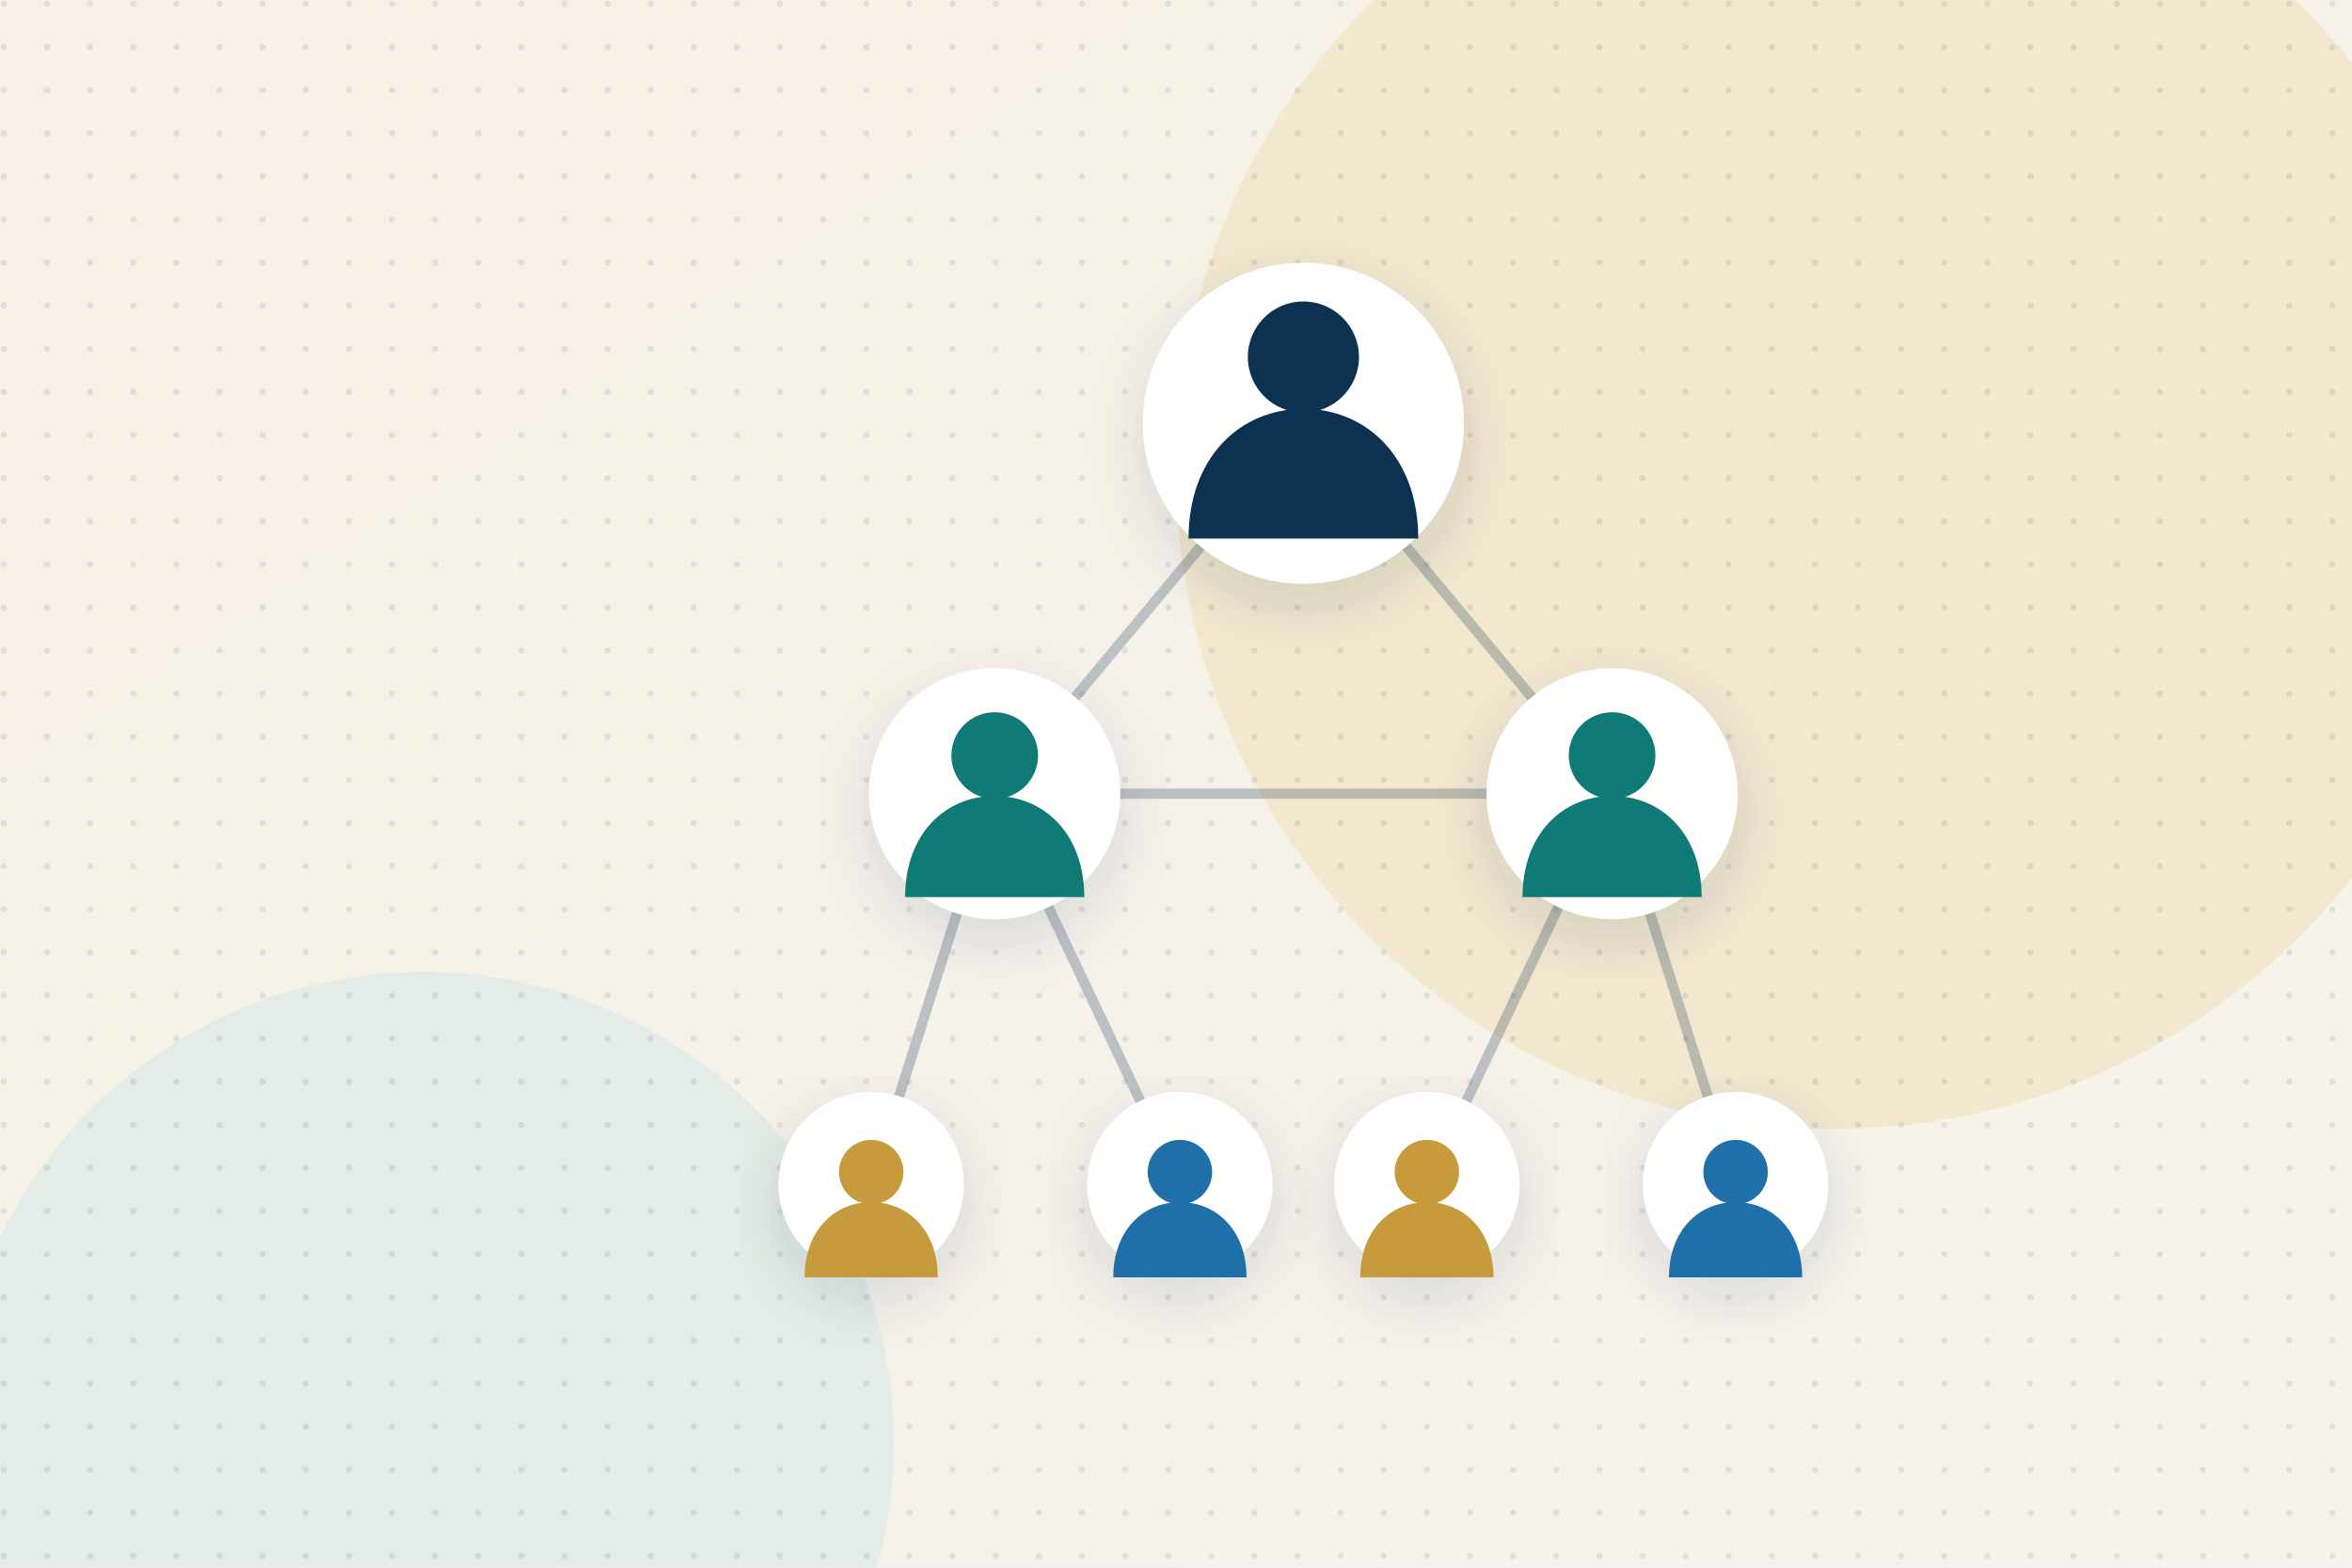
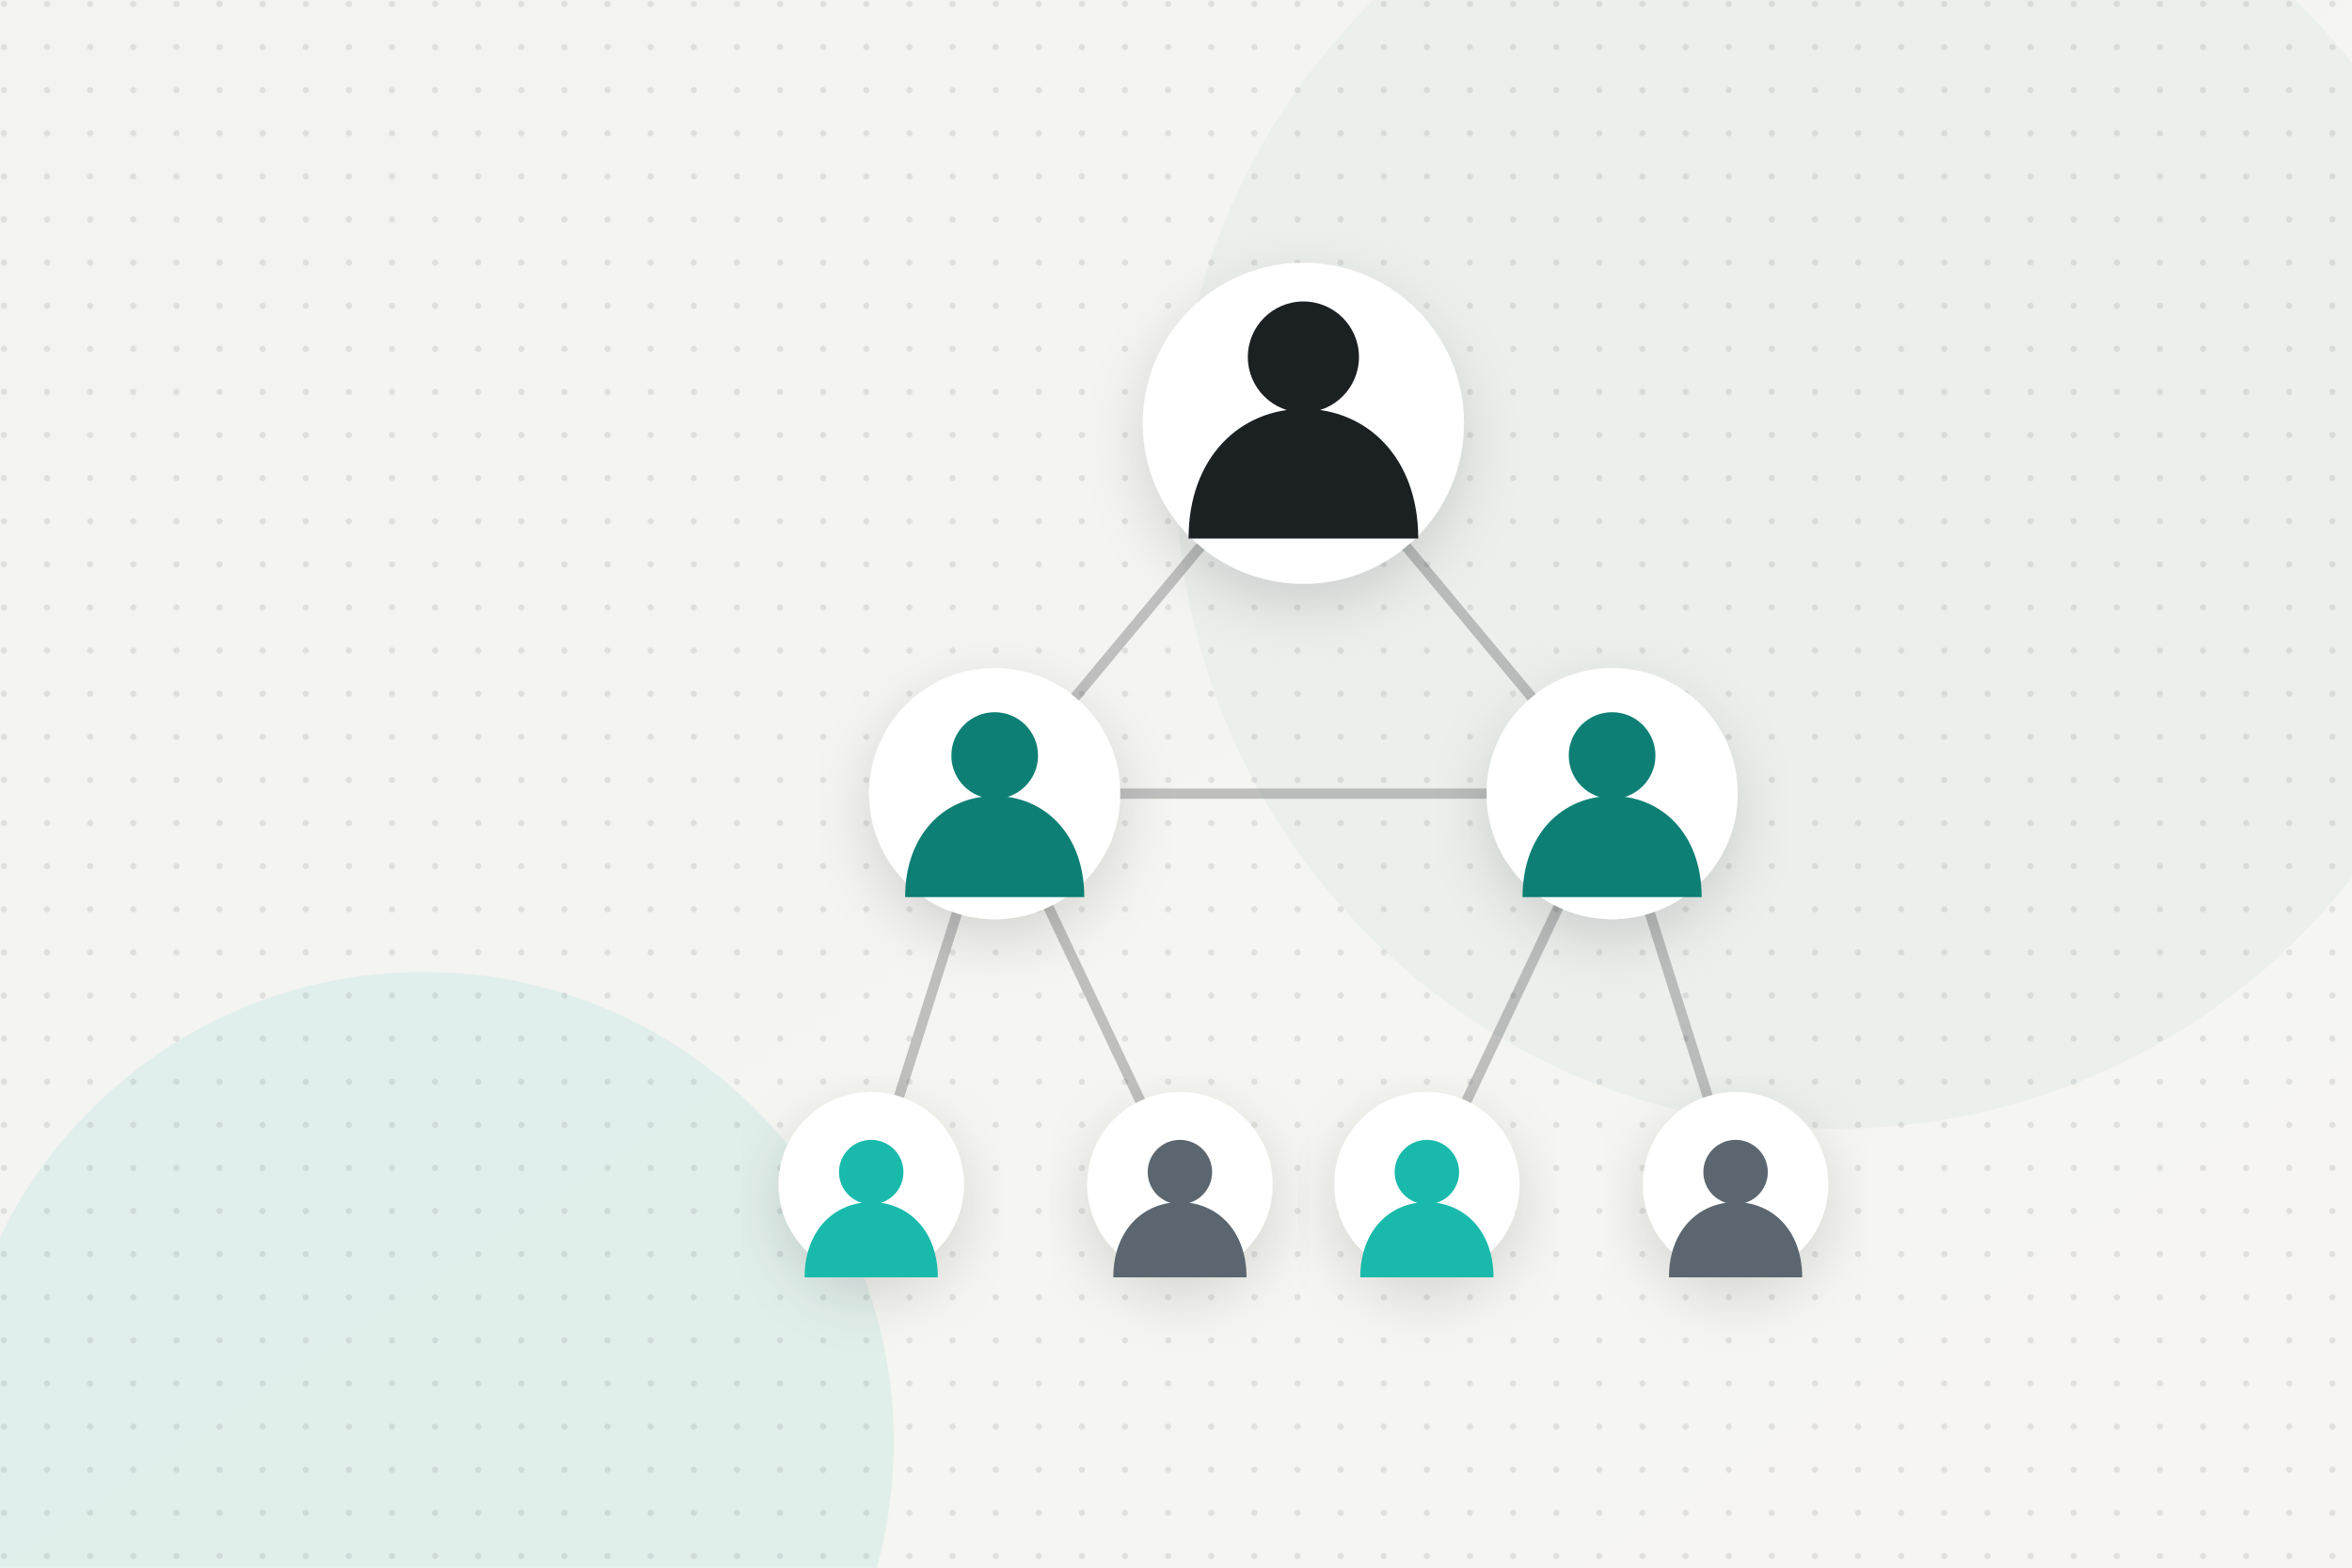
<svg xmlns="http://www.w3.org/2000/svg" viewBox="0 0 1200 800" preserveAspectRatio="xMidYMid slice" role="img">
  <defs>
    <linearGradient id="bg" x1="0" y1="0" x2="1" y2="1">
-       <stop offset="0" stop-color="#f7f1e6" />
-       <stop offset="1" stop-color="#f6f3ec" />
+       <stop offset="0" stop-color="#f3f4f2" />
+       <stop offset="1" stop-color="#f6f5f1" />
    </linearGradient>
    <linearGradient id="tg" x1="0" y1="0" x2="1" y2="1">
-       <stop offset="0" stop-color="#1b9a94" />
-       <stop offset="1" stop-color="#0f7a76" />
+       <stop offset="0" stop-color="#19baab" />
+       <stop offset="1" stop-color="#0e7f75" />
    </linearGradient>
    <linearGradient id="ng" x1="0" y1="0" x2="1" y2="1">
-       <stop offset="0" stop-color="#1d4a72" />
-       <stop offset="1" stop-color="#0d3150" />
+       <stop offset="0" stop-color="#30373b" />
+       <stop offset="1" stop-color="#1b2023" />
    </linearGradient>
    <linearGradient id="gg" x1="0" y1="0" x2="1" y2="1">
-       <stop offset="0" stop-color="#e2bd6c" />
-       <stop offset="1" stop-color="#c79a3e" />
+       <stop offset="0" stop-color="#6fd6cc" />
+       <stop offset="1" stop-color="#19baab" />
    </linearGradient>
    <pattern id="dots" width="22" height="22" patternUnits="userSpaceOnUse">
-       <circle cx="2" cy="2" r="1.6" fill="#0d3150" opacity=".14" />
+       <circle cx="2" cy="2" r="1.6" fill="#1b2023" opacity=".14" />
    </pattern>
    <filter id="sh" x="-20%" y="-20%" width="140%" height="160%">
-       <feDropShadow dx="0" dy="10" stdDeviation="14" flood-color="#0d3150" flood-opacity=".14" />
+       <feDropShadow dx="0" dy="10" stdDeviation="14" flood-color="#1b2023" flood-opacity=".14" />
    </filter>
  </defs>
  <rect width="1200" height="800" fill="url(#bg)" />
-   <circle cx="936" cy="240" r="336" fill="#f1dfb8" opacity=".55" />
-   <circle cx="216" cy="736" r="240" fill="#cfe6e4" opacity=".5" />
+   <circle cx="936" cy="240" r="336" fill="#e6ecea" opacity=".55" />
+   <circle cx="216" cy="736" r="240" fill="#cdeae6" opacity=".5" />
  <rect width="1200" height="800" fill="url(#dots)" opacity=".7" />
  <g transform="translate(350 90) scale(1.05)">
-     <line x1="300" y1="120" x2="150" y2="300" stroke="#0d3150" stroke-width="5" opacity=".25" />
-     <line x1="300" y1="120" x2="450" y2="300" stroke="#0d3150" stroke-width="5" opacity=".25" />
-     <line x1="150" y1="300" x2="90" y2="490" stroke="#0d3150" stroke-width="5" opacity=".25" />
-     <line x1="150" y1="300" x2="240" y2="490" stroke="#0d3150" stroke-width="5" opacity=".25" />
-     <line x1="450" y1="300" x2="360" y2="490" stroke="#0d3150" stroke-width="5" opacity=".25" />
-     <line x1="450" y1="300" x2="510" y2="490" stroke="#0d3150" stroke-width="5" opacity=".25" />
-     <line x1="150" y1="300" x2="450" y2="300" stroke="#0d3150" stroke-width="5" opacity=".25" />
+     <line x1="300" y1="120" x2="150" y2="300" stroke="#1b2023" stroke-width="5" opacity=".25" />
+     <line x1="300" y1="120" x2="450" y2="300" stroke="#1b2023" stroke-width="5" opacity=".25" />
+     <line x1="150" y1="300" x2="90" y2="490" stroke="#1b2023" stroke-width="5" opacity=".25" />
+     <line x1="150" y1="300" x2="240" y2="490" stroke="#1b2023" stroke-width="5" opacity=".25" />
+     <line x1="450" y1="300" x2="360" y2="490" stroke="#1b2023" stroke-width="5" opacity=".25" />
+     <line x1="450" y1="300" x2="510" y2="490" stroke="#1b2023" stroke-width="5" opacity=".25" />
+     <line x1="150" y1="300" x2="450" y2="300" stroke="#1b2023" stroke-width="5" opacity=".25" />
    <circle cx="300" cy="120" r="78" fill="#fff" filter="url(#sh)" />
    <g transform="translate(300 140.0) scale(0.9)">
-       <circle cx="0" cy="-58" r="30" fill="#0d3150" />
-       <path d="M-62 40c0-44 28-70 62-70s62 26 62 70z" fill="#0d3150" />
+       <circle cx="0" cy="-58" r="30" fill="#1b2023" />
+       <path d="M-62 40c0-44 28-70 62-70s62 26 62 70z" fill="#1b2023" />
    </g>
    <circle cx="150" cy="300" r="61" fill="#fff" filter="url(#sh)" />
    <g transform="translate(150 322.2) scale(0.702)">
-       <circle cx="0" cy="-58" r="30" fill="#0f7a76" />
-       <path d="M-62 40c0-44 28-70 62-70s62 26 62 70z" fill="#0f7a76" />
+       <circle cx="0" cy="-58" r="30" fill="#0e7f75" />
+       <path d="M-62 40c0-44 28-70 62-70s62 26 62 70z" fill="#0e7f75" />
    </g>
    <circle cx="450" cy="300" r="61" fill="#fff" filter="url(#sh)" />
    <g transform="translate(450 322.2) scale(0.702)">
-       <circle cx="0" cy="-58" r="30" fill="#0f7a76" />
-       <path d="M-62 40c0-44 28-70 62-70s62 26 62 70z" fill="#0f7a76" />
+       <circle cx="0" cy="-58" r="30" fill="#0e7f75" />
+       <path d="M-62 40c0-44 28-70 62-70s62 26 62 70z" fill="#0e7f75" />
    </g>
    <circle cx="90" cy="490" r="45" fill="#fff" filter="url(#sh)" />
    <g transform="translate(90 514.2) scale(0.522)">
-       <circle cx="0" cy="-58" r="30" fill="#c79a3e" />
-       <path d="M-62 40c0-44 28-70 62-70s62 26 62 70z" fill="#c79a3e" />
+       <circle cx="0" cy="-58" r="30" fill="#19baab" />
+       <path d="M-62 40c0-44 28-70 62-70s62 26 62 70z" fill="#19baab" />
    </g>
    <circle cx="240" cy="490" r="45" fill="#fff" filter="url(#sh)" />
    <g transform="translate(240 514.2) scale(0.522)">
-       <circle cx="0" cy="-58" r="30" fill="#1f6fa8" />
-       <path d="M-62 40c0-44 28-70 62-70s62 26 62 70z" fill="#1f6fa8" />
+       <circle cx="0" cy="-58" r="30" fill="#5b6670" />
+       <path d="M-62 40c0-44 28-70 62-70s62 26 62 70z" fill="#5b6670" />
    </g>
    <circle cx="360" cy="490" r="45" fill="#fff" filter="url(#sh)" />
    <g transform="translate(360 514.2) scale(0.522)">
-       <circle cx="0" cy="-58" r="30" fill="#c79a3e" />
-       <path d="M-62 40c0-44 28-70 62-70s62 26 62 70z" fill="#c79a3e" />
+       <circle cx="0" cy="-58" r="30" fill="#19baab" />
+       <path d="M-62 40c0-44 28-70 62-70s62 26 62 70z" fill="#19baab" />
    </g>
    <circle cx="510" cy="490" r="45" fill="#fff" filter="url(#sh)" />
    <g transform="translate(510 514.2) scale(0.522)">
-       <circle cx="0" cy="-58" r="30" fill="#1f6fa8" />
-       <path d="M-62 40c0-44 28-70 62-70s62 26 62 70z" fill="#1f6fa8" />
+       <circle cx="0" cy="-58" r="30" fill="#5b6670" />
+       <path d="M-62 40c0-44 28-70 62-70s62 26 62 70z" fill="#5b6670" />
    </g>
  </g>
</svg>
